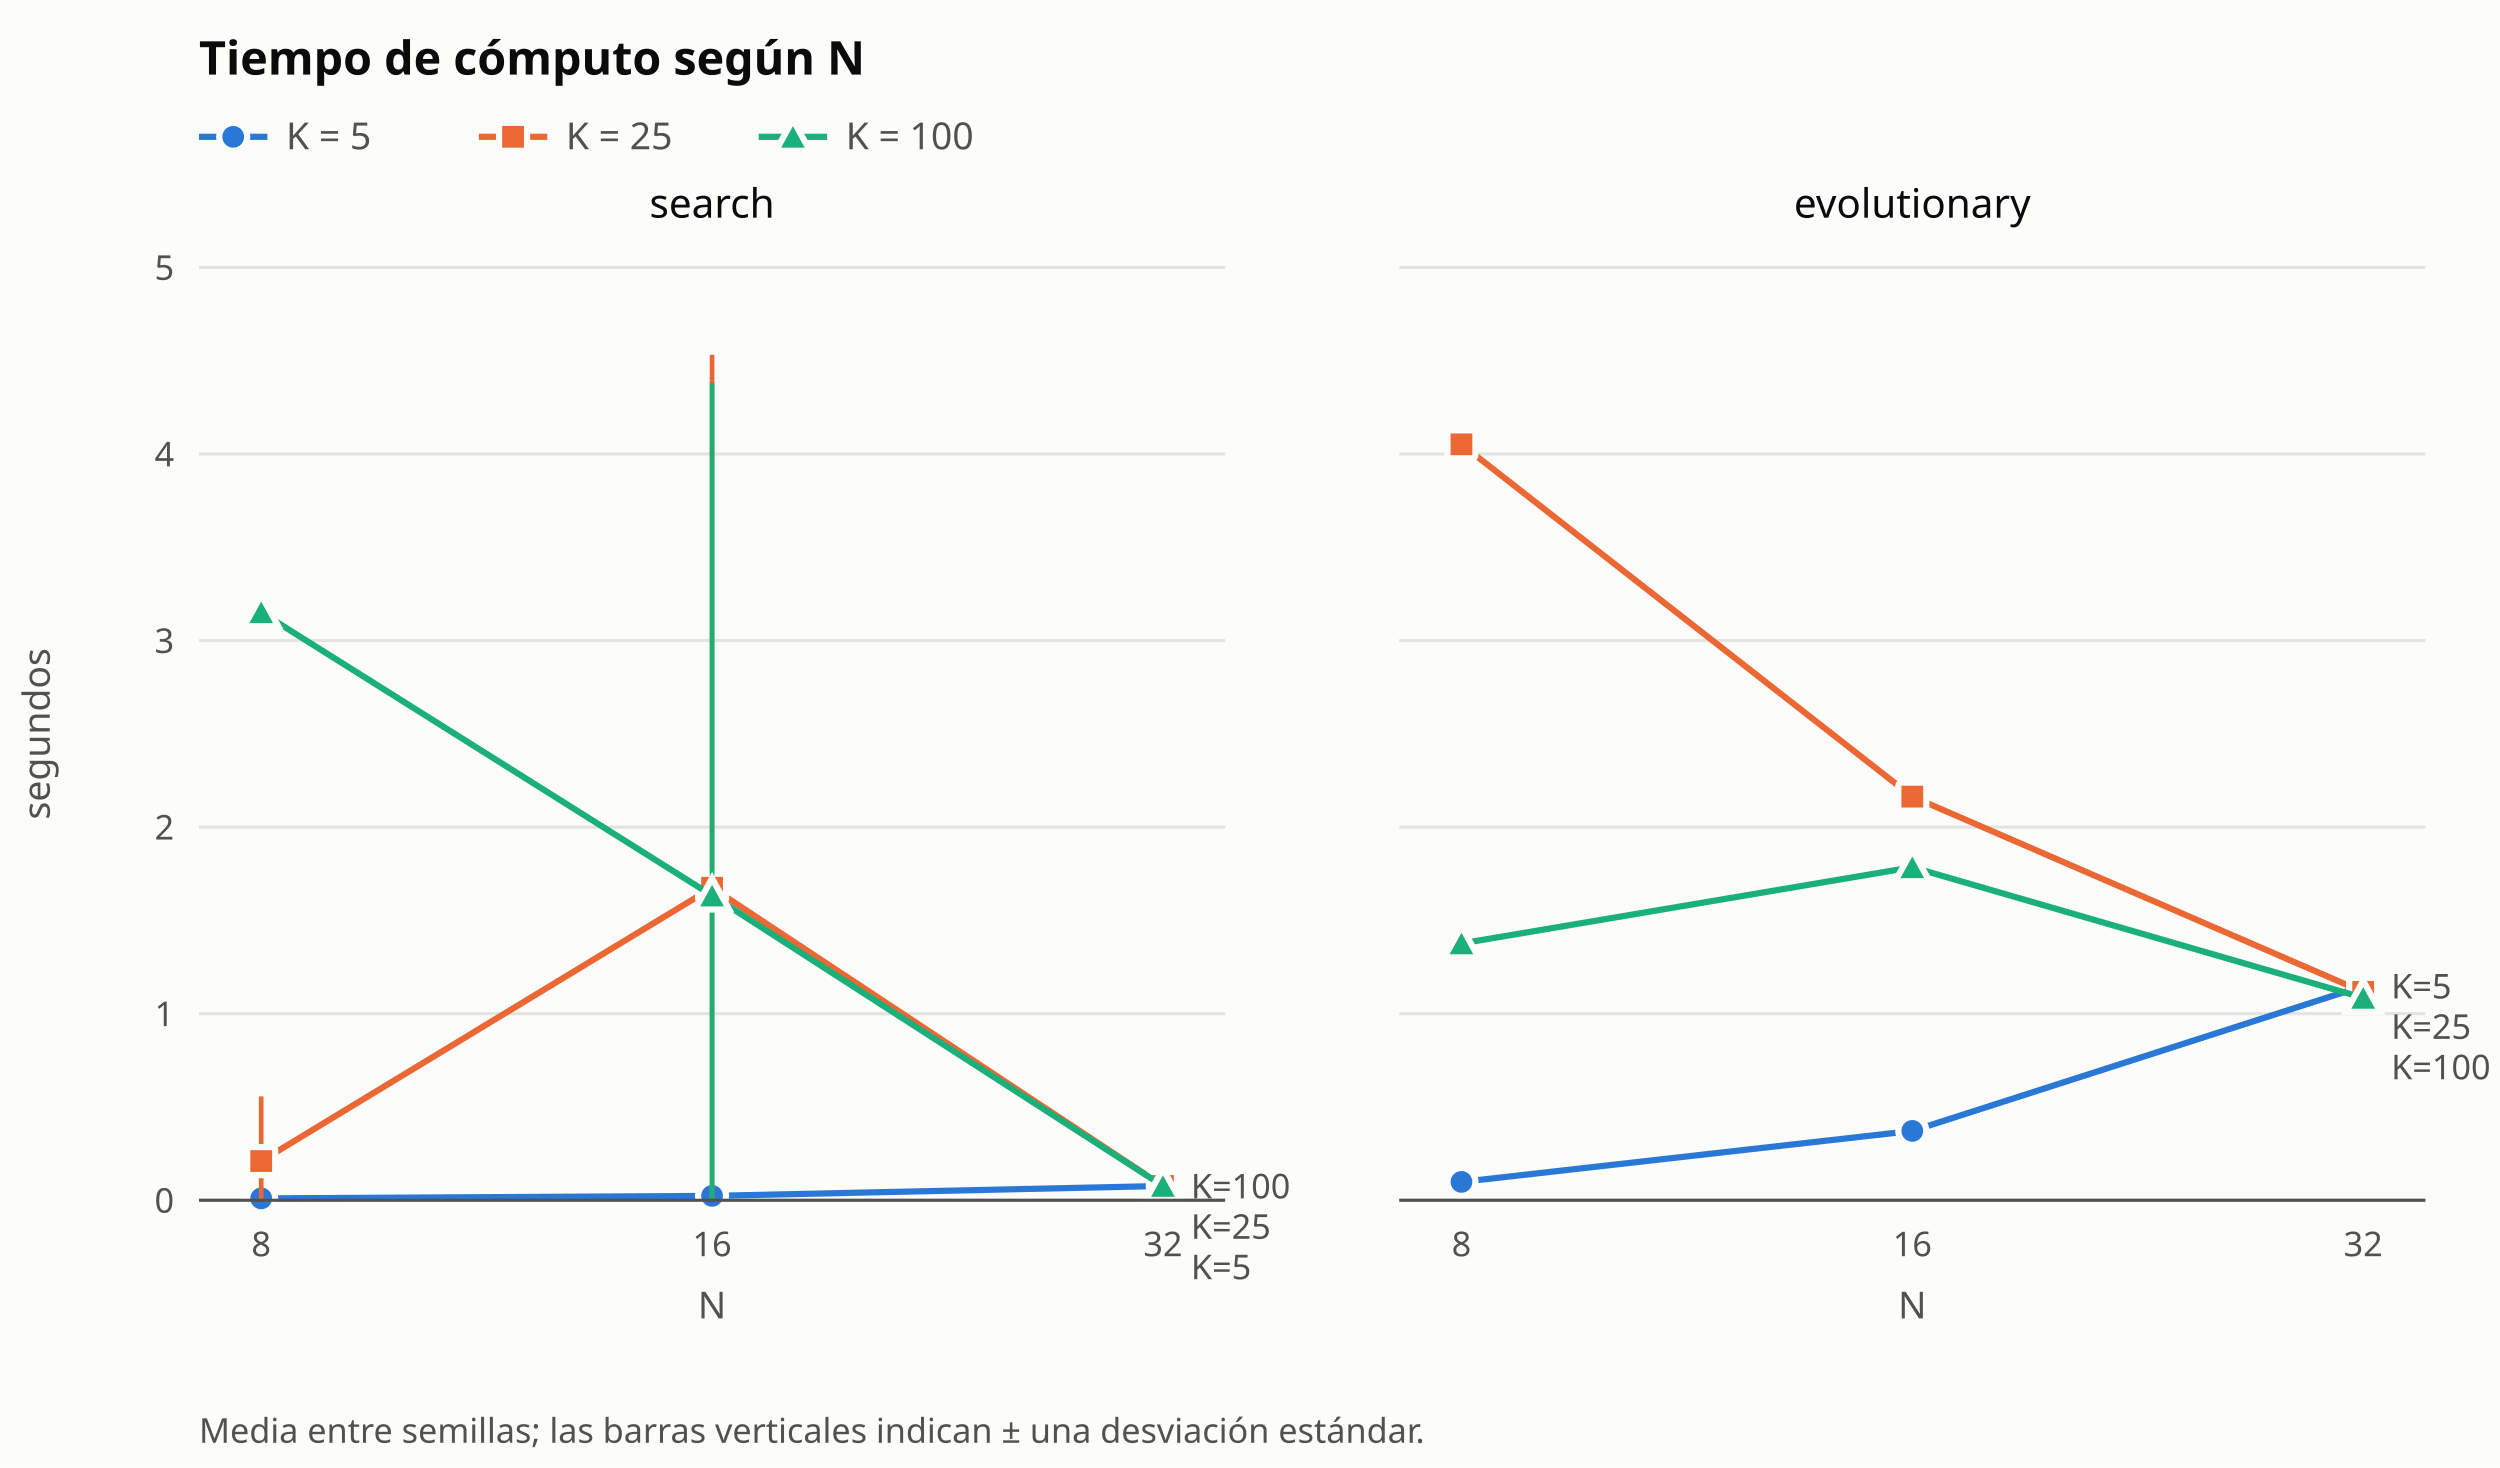
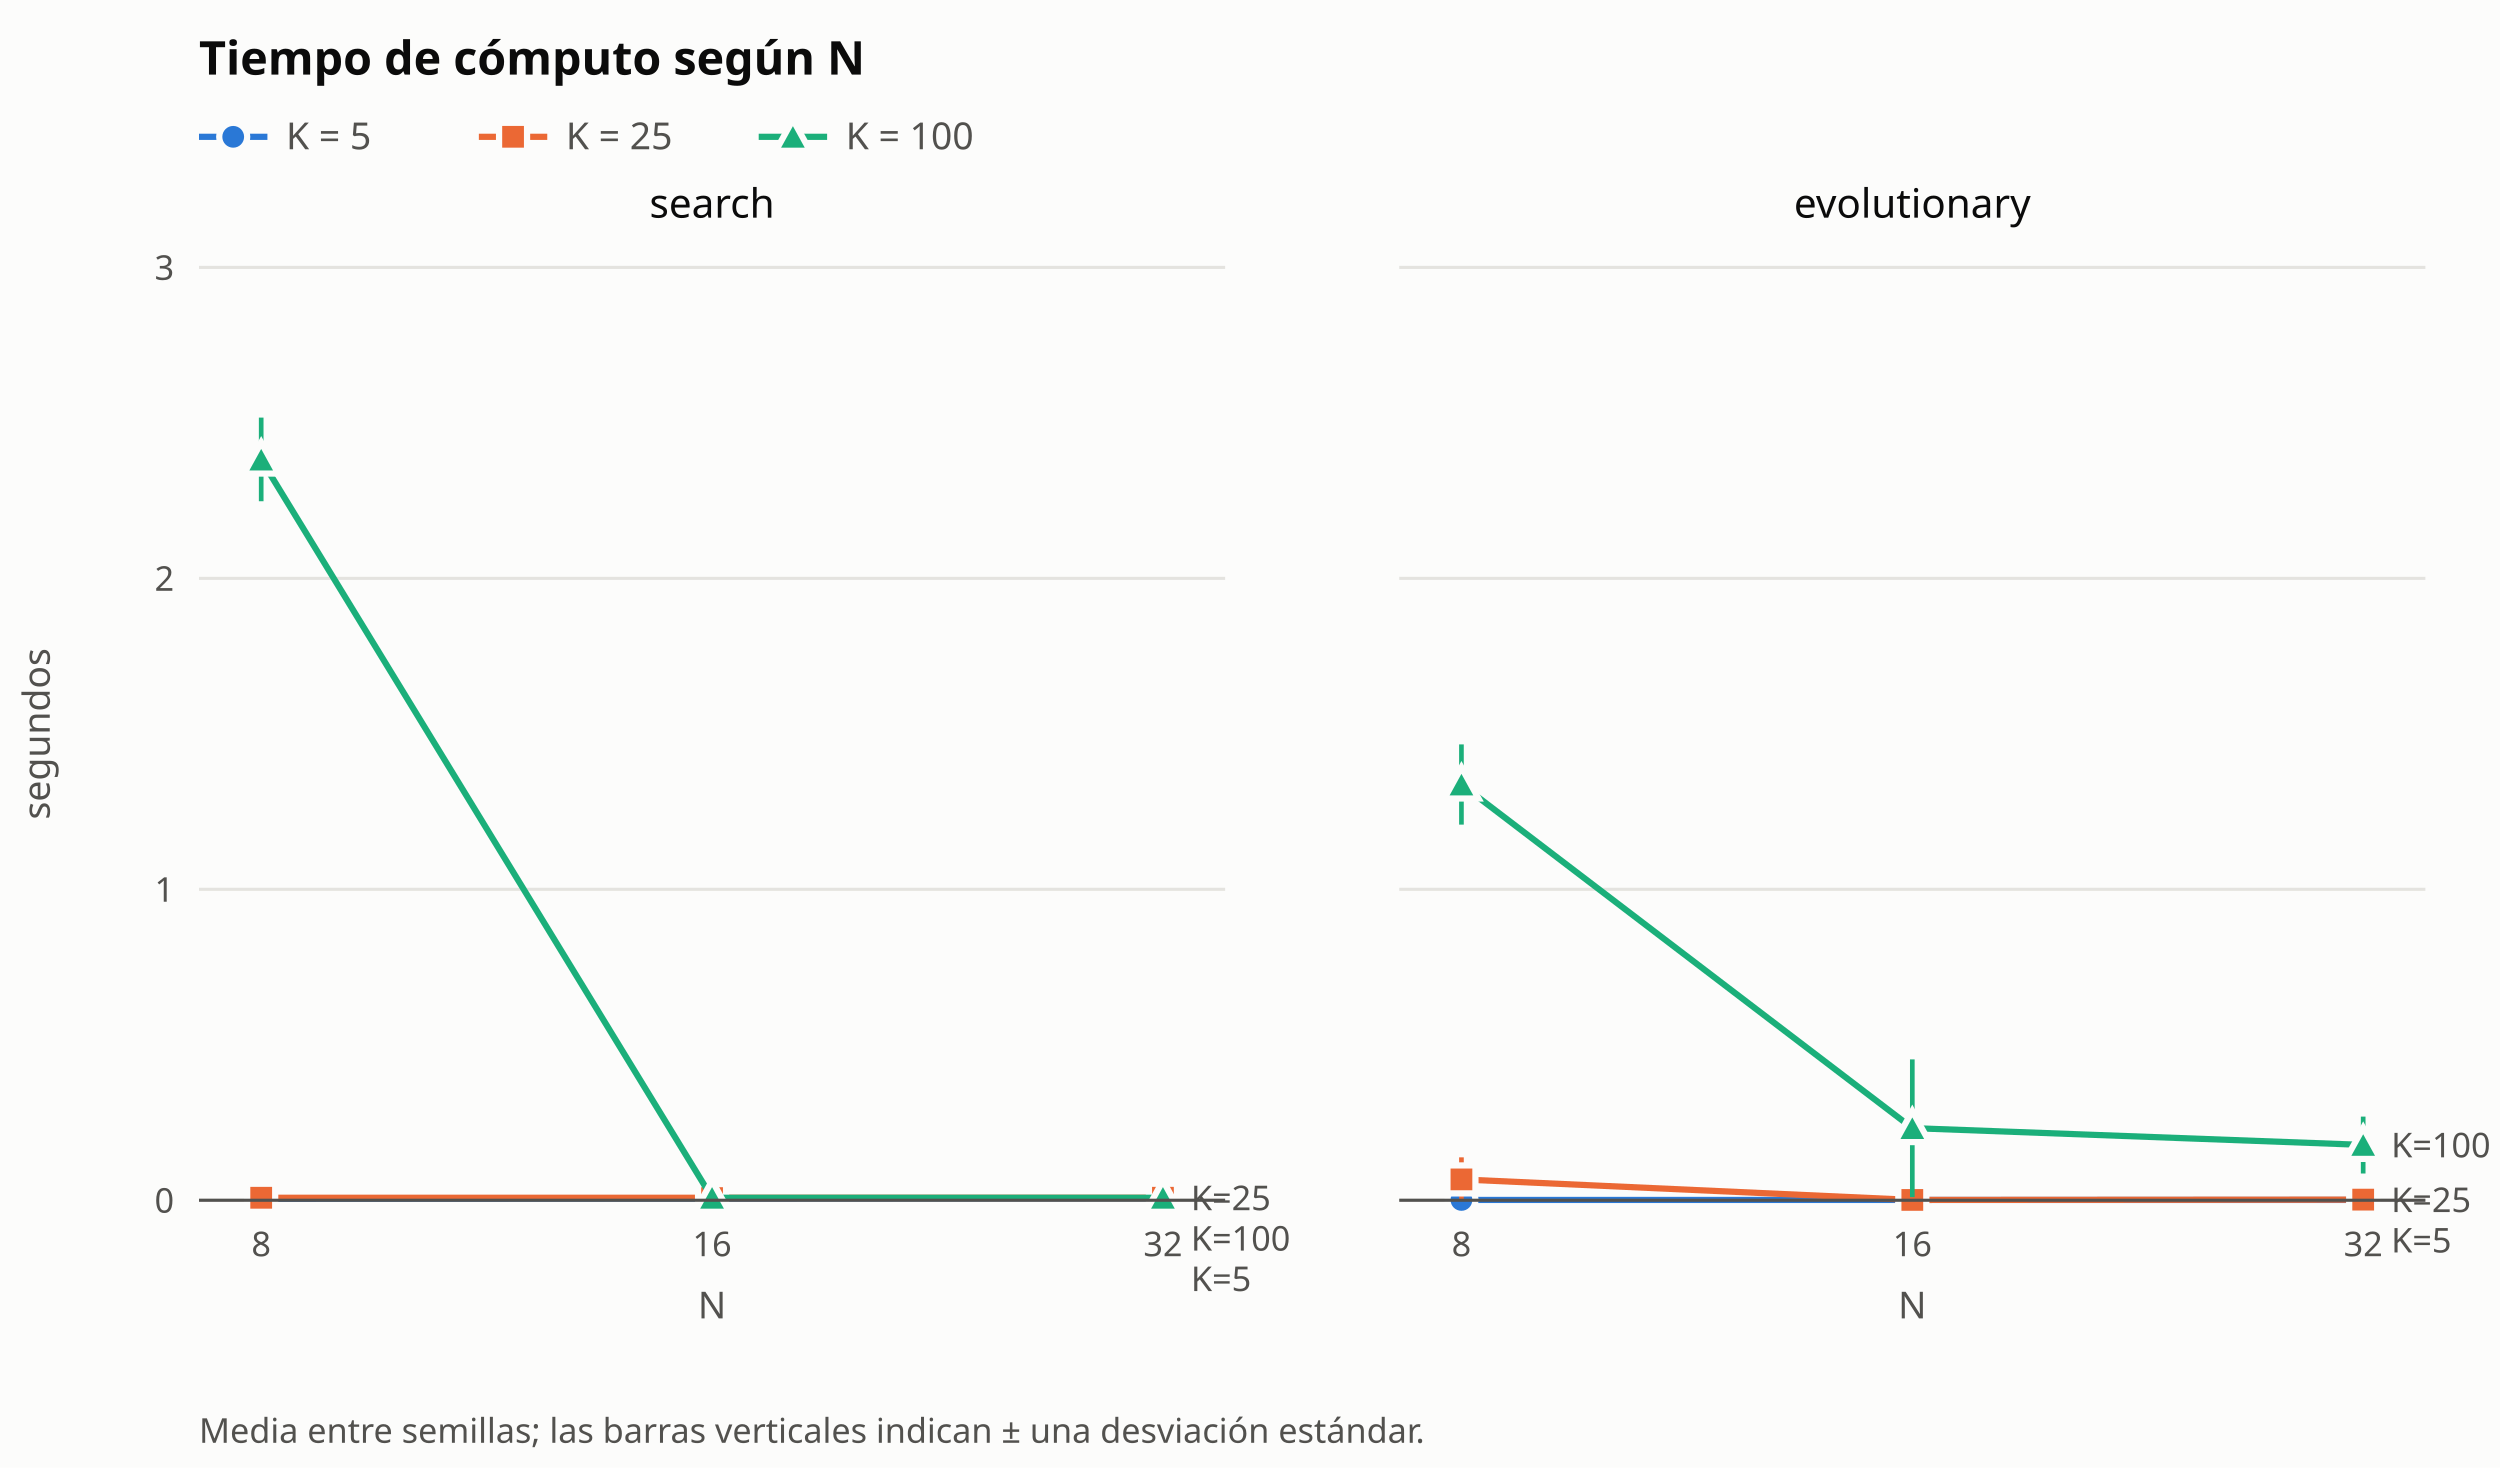
<svg xmlns="http://www.w3.org/2000/svg" width="804" height="472" viewBox="0 0 804 472" font-family="sans-serif" role="img" aria-label="Tiempo de cómputo según N">
  <rect width="100%" height="100%" fill="#fcfcfb" />
  <text x="64" y="24" font-size="15" font-weight="600" fill="#0b0b0b">Tiempo de cómputo según N</text>
  <line x1="64" y1="44" x2="86" y2="44" stroke="#2a78d6" stroke-width="2" />
  <circle cx="75.0" cy="44.0" r="4.5" fill="#2a78d6" stroke="#fcfcfb" stroke-width="2" />
  <text x="92" y="48" font-size="12" fill="#52514e">K = 5</text>
  <line x1="154" y1="44" x2="176" y2="44" stroke="#eb6834" stroke-width="2" />
  <rect x="160.5" y="39.5" width="9.0" height="9.0" rx="1" fill="#eb6834" stroke="#fcfcfb" stroke-width="2" />
  <text x="182" y="48" font-size="12" fill="#52514e">K = 25</text>
  <line x1="244" y1="44" x2="266" y2="44" stroke="#1baf7a" stroke-width="2" />
  <polygon points="255.0,38.5 260.5,48.5 249.5,48.5" fill="#1baf7a" stroke="#fcfcfb" stroke-width="2" />
  <text x="272" y="48" font-size="12" fill="#52514e">K = 100</text>
  <text x="229.0" y="70" font-size="13" text-anchor="middle" fill="#0b0b0b">search</text>
  <line x1="64" y1="386.0" x2="394" y2="386.0" stroke="#e4e3df" stroke-width="1" />
  <text x="56" y="390.0" font-size="11" text-anchor="end" fill="#52514e">0</text>
-   <line x1="64" y1="326.0" x2="394" y2="326.0" stroke="#e4e3df" stroke-width="1" />
-   <text x="56" y="330.0" font-size="11" text-anchor="end" fill="#52514e">1</text>
-   <line x1="64" y1="266.0" x2="394" y2="266.0" stroke="#e4e3df" stroke-width="1" />
-   <text x="56" y="270.0" font-size="11" text-anchor="end" fill="#52514e">2</text>
-   <line x1="64" y1="206.0" x2="394" y2="206.0" stroke="#e4e3df" stroke-width="1" />
-   <text x="56" y="210.0" font-size="11" text-anchor="end" fill="#52514e">3</text>
-   <line x1="64" y1="146.0" x2="394" y2="146.0" stroke="#e4e3df" stroke-width="1" />
-   <text x="56" y="150.0" font-size="11" text-anchor="end" fill="#52514e">4</text>
+   <line x1="64" y1="286.0" x2="394" y2="286.0" stroke="#e4e3df" stroke-width="1" />
+   <text x="56" y="290.0" font-size="11" text-anchor="end" fill="#52514e">1</text>
+   <line x1="64" y1="186.0" x2="394" y2="186.0" stroke="#e4e3df" stroke-width="1" />
+   <text x="56" y="190.0" font-size="11" text-anchor="end" fill="#52514e">2</text>
  <line x1="64" y1="86.0" x2="394" y2="86.0" stroke="#e4e3df" stroke-width="1" />
-   <text x="56" y="90.0" font-size="11" text-anchor="end" fill="#52514e">5</text>
+   <text x="56" y="90.0" font-size="11" text-anchor="end" fill="#52514e">3</text>
  <text x="84.0" y="404" font-size="11" text-anchor="middle" fill="#52514e">8</text>
  <text x="229.0" y="404" font-size="11" text-anchor="middle" fill="#52514e">16</text>
  <text x="374.0" y="404" font-size="11" text-anchor="middle" fill="#52514e">32</text>
  <text x="229.0" y="424" font-size="12" text-anchor="middle" fill="#52514e">N</text>
-   <polyline points="84.0,385.4 229.0,384.6 374.0,381.4" fill="none" stroke="#2a78d6" stroke-width="2" />
-   <circle cx="84.0" cy="385.4" r="4.5" fill="#2a78d6" stroke="#fcfcfb" stroke-width="2" />
-   <circle cx="229.0" cy="384.6" r="4.5" fill="#2a78d6" stroke="#fcfcfb" stroke-width="2" />
-   <circle cx="374.0" cy="381.4" r="4.5" fill="#2a78d6" stroke="#fcfcfb" stroke-width="2" />
-   <polyline points="84.0,373.4 229.0,285.5 374.0,381.4" fill="none" stroke="#eb6834" stroke-width="2" />
-   <line x1="84.0" y1="352.6" x2="84.0" y2="386.0" stroke="#eb6834" stroke-width="1.5" />
-   <rect x="79.5" y="368.9" width="9.0" height="9.0" rx="1" fill="#eb6834" stroke="#fcfcfb" stroke-width="2" />
-   <line x1="229.0" y1="114.1" x2="229.0" y2="386.0" stroke="#eb6834" stroke-width="1.5" />
-   <rect x="224.5" y="281.0" width="9.0" height="9.0" rx="1" fill="#eb6834" stroke="#fcfcfb" stroke-width="2" />
-   <rect x="369.5" y="376.9" width="9.0" height="9.0" rx="1" fill="#eb6834" stroke="#fcfcfb" stroke-width="2" />
-   <polyline points="84.0,196.9 229.0,288.0 374.0,381.4" fill="none" stroke="#1baf7a" stroke-width="2" />
-   <line x1="84.0" y1="194.9" x2="84.0" y2="198.9" stroke="#1baf7a" stroke-width="1.5" />
-   <polygon points="84.0,191.4 89.5,201.4 78.5,201.4" fill="#1baf7a" stroke="#fcfcfb" stroke-width="2" />
-   <line x1="229.0" y1="123.2" x2="229.0" y2="386.0" stroke="#1baf7a" stroke-width="1.5" />
-   <polygon points="229.0,282.5 234.5,292.5 223.5,292.5" fill="#1baf7a" stroke="#fcfcfb" stroke-width="2" />
-   <polygon points="374.0,375.9 379.5,385.9 368.5,385.9" fill="#1baf7a" stroke="#fcfcfb" stroke-width="2" />
-   <text x="383.0" y="385.4" font-size="11" fill="#52514e">K=100</text>
-   <text x="383.0" y="398.4" font-size="11" fill="#52514e">K=25</text>
-   <text x="383.0" y="411.4" font-size="11" fill="#52514e">K=5</text>
+   <polyline points="84.0,385.5 229.0,385.4 374.0,385.3" fill="none" stroke="#2a78d6" stroke-width="2" />
+   <circle cx="84.0" cy="385.5" r="4.5" fill="#2a78d6" stroke="#fcfcfb" stroke-width="2" />
+   <circle cx="229.0" cy="385.4" r="4.5" fill="#2a78d6" stroke="#fcfcfb" stroke-width="2" />
+   <circle cx="374.0" cy="385.3" r="4.5" fill="#2a78d6" stroke="#fcfcfb" stroke-width="2" />
+   <polyline points="84.0,385.2 229.0,385.2 374.0,385.2" fill="none" stroke="#eb6834" stroke-width="2" />
+   <rect x="79.5" y="380.7" width="9.0" height="9.0" rx="1" fill="#eb6834" stroke="#fcfcfb" stroke-width="2" />
+   <rect x="224.5" y="380.8" width="9.0" height="9.0" rx="1" fill="#eb6834" stroke="#fcfcfb" stroke-width="2" />
+   <rect x="369.5" y="380.7" width="9.0" height="9.0" rx="1" fill="#eb6834" stroke="#fcfcfb" stroke-width="2" />
+   <polyline points="84.0,147.8 229.0,385.2 374.0,385.2" fill="none" stroke="#1baf7a" stroke-width="2" />
+   <line x1="84.0" y1="134.3" x2="84.0" y2="161.2" stroke="#1baf7a" stroke-width="1.5" />
+   <polygon points="84.0,142.3 89.5,152.3 78.5,152.3" fill="#1baf7a" stroke="#fcfcfb" stroke-width="2" />
+   <polygon points="229.0,379.7 234.5,389.7 223.5,389.7" fill="#1baf7a" stroke="#fcfcfb" stroke-width="2" />
+   <polygon points="374.0,379.7 379.5,389.7 368.5,389.7" fill="#1baf7a" stroke="#fcfcfb" stroke-width="2" />
+   <text x="383.0" y="389.2" font-size="11" fill="#52514e">K=25</text>
+   <text x="383.0" y="402.2" font-size="11" fill="#52514e">K=100</text>
+   <text x="383.0" y="415.2" font-size="11" fill="#52514e">K=5</text>
  <line x1="64" y1="386" x2="394" y2="386" stroke="#52514e" stroke-width="1" />
  <text x="615.0" y="70" font-size="13" text-anchor="middle" fill="#0b0b0b">evolutionary</text>
  <line x1="450" y1="386.0" x2="780" y2="386.0" stroke="#e4e3df" stroke-width="1" />
-   <line x1="450" y1="326.0" x2="780" y2="326.0" stroke="#e4e3df" stroke-width="1" />
-   <line x1="450" y1="266.0" x2="780" y2="266.0" stroke="#e4e3df" stroke-width="1" />
-   <line x1="450" y1="206.0" x2="780" y2="206.0" stroke="#e4e3df" stroke-width="1" />
-   <line x1="450" y1="146.0" x2="780" y2="146.0" stroke="#e4e3df" stroke-width="1" />
+   <line x1="450" y1="286.0" x2="780" y2="286.0" stroke="#e4e3df" stroke-width="1" />
+   <line x1="450" y1="186.0" x2="780" y2="186.0" stroke="#e4e3df" stroke-width="1" />
  <line x1="450" y1="86.0" x2="780" y2="86.0" stroke="#e4e3df" stroke-width="1" />
  <text x="470.0" y="404" font-size="11" text-anchor="middle" fill="#52514e">8</text>
  <text x="615.0" y="404" font-size="11" text-anchor="middle" fill="#52514e">16</text>
  <text x="760.0" y="404" font-size="11" text-anchor="middle" fill="#52514e">32</text>
  <text x="615.0" y="424" font-size="12" text-anchor="middle" fill="#52514e">N</text>
-   <polyline points="470.0,380.1 615.0,363.7 760.0,317.1" fill="none" stroke="#2a78d6" stroke-width="2" />
-   <circle cx="470.0" cy="380.1" r="4.5" fill="#2a78d6" stroke="#fcfcfb" stroke-width="2" />
-   <circle cx="615.0" cy="363.7" r="4.5" fill="#2a78d6" stroke="#fcfcfb" stroke-width="2" />
-   <line x1="760.0" y1="316.2" x2="760.0" y2="318.0" stroke="#2a78d6" stroke-width="1.5" />
-   <circle cx="760.0" cy="317.1" r="4.5" fill="#2a78d6" stroke="#fcfcfb" stroke-width="2" />
-   <polyline points="470.0,142.9 615.0,256.2 760.0,319.0" fill="none" stroke="#eb6834" stroke-width="2" />
-   <line x1="470.0" y1="140.9" x2="470.0" y2="144.8" stroke="#eb6834" stroke-width="1.5" />
-   <rect x="465.5" y="138.4" width="9.0" height="9.0" rx="1" fill="#eb6834" stroke="#fcfcfb" stroke-width="2" />
-   <line x1="615.0" y1="254.7" x2="615.0" y2="257.7" stroke="#eb6834" stroke-width="1.5" />
-   <rect x="610.5" y="251.7" width="9.0" height="9.0" rx="1" fill="#eb6834" stroke="#fcfcfb" stroke-width="2" />
-   <line x1="760.0" y1="317.9" x2="760.0" y2="320.0" stroke="#eb6834" stroke-width="1.5" />
-   <rect x="755.5" y="314.5" width="9.0" height="9.0" rx="1" fill="#eb6834" stroke="#fcfcfb" stroke-width="2" />
-   <polyline points="470.0,303.4 615.0,278.9 760.0,320.9" fill="none" stroke="#1baf7a" stroke-width="2" />
-   <line x1="470.0" y1="301.0" x2="470.0" y2="305.7" stroke="#1baf7a" stroke-width="1.5" />
-   <polygon points="470.0,297.9 475.5,307.9 464.5,307.9" fill="#1baf7a" stroke="#fcfcfb" stroke-width="2" />
-   <polygon points="615.0,273.4 620.5,283.4 609.5,283.4" fill="#1baf7a" stroke="#fcfcfb" stroke-width="2" />
-   <line x1="760.0" y1="320.1" x2="760.0" y2="321.8" stroke="#1baf7a" stroke-width="1.5" />
-   <polygon points="760.0,315.4 765.5,325.4 754.5,325.4" fill="#1baf7a" stroke="#fcfcfb" stroke-width="2" />
-   <text x="769.0" y="321.1" font-size="11" fill="#52514e">K=5</text>
-   <text x="769.0" y="334.1" font-size="11" fill="#52514e">K=25</text>
-   <text x="769.0" y="347.1" font-size="11" fill="#52514e">K=100</text>
+   <polyline points="470.0,385.9 615.0,385.9 760.0,385.9" fill="none" stroke="#2a78d6" stroke-width="2" />
+   <circle cx="470.0" cy="385.9" r="4.5" fill="#2a78d6" stroke="#fcfcfb" stroke-width="2" />
+   <circle cx="615.0" cy="385.9" r="4.5" fill="#2a78d6" stroke="#fcfcfb" stroke-width="2" />
+   <circle cx="760.0" cy="385.9" r="4.5" fill="#2a78d6" stroke="#fcfcfb" stroke-width="2" />
+   <polyline points="470.0,379.3 615.0,385.9 760.0,385.8" fill="none" stroke="#eb6834" stroke-width="2" />
+   <line x1="470.0" y1="372.2" x2="470.0" y2="386.0" stroke="#eb6834" stroke-width="1.5" />
+   <rect x="465.5" y="374.8" width="9.0" height="9.0" rx="1" fill="#eb6834" stroke="#fcfcfb" stroke-width="2" />
+   <rect x="610.5" y="381.4" width="9.0" height="9.0" rx="1" fill="#eb6834" stroke="#fcfcfb" stroke-width="2" />
+   <rect x="755.5" y="381.3" width="9.0" height="9.0" rx="1" fill="#eb6834" stroke="#fcfcfb" stroke-width="2" />
+   <polyline points="470.0,252.3 615.0,362.8 760.0,368.2" fill="none" stroke="#1baf7a" stroke-width="2" />
+   <line x1="470.0" y1="239.4" x2="470.0" y2="265.2" stroke="#1baf7a" stroke-width="1.5" />
+   <polygon points="470.0,246.8 475.5,256.8 464.5,256.8" fill="#1baf7a" stroke="#fcfcfb" stroke-width="2" />
+   <line x1="615.0" y1="340.7" x2="615.0" y2="385.0" stroke="#1baf7a" stroke-width="1.5" />
+   <polygon points="615.0,357.3 620.5,367.3 609.5,367.3" fill="#1baf7a" stroke="#fcfcfb" stroke-width="2" />
+   <line x1="760.0" y1="359.1" x2="760.0" y2="377.4" stroke="#1baf7a" stroke-width="1.5" />
+   <polygon points="760.0,362.7 765.5,372.7 754.5,372.7" fill="#1baf7a" stroke="#fcfcfb" stroke-width="2" />
+   <text x="769.0" y="372.2" font-size="11" fill="#52514e">K=100</text>
+   <text x="769.0" y="389.8" font-size="11" fill="#52514e">K=25</text>
+   <text x="769.0" y="402.8" font-size="11" fill="#52514e">K=5</text>
  <line x1="450" y1="386" x2="780" y2="386" stroke="#52514e" stroke-width="1" />
  <text x="16" y="236.0" font-size="12" fill="#52514e" text-anchor="middle" transform="rotate(-90 16 236.0)">segundos</text>
  <text x="64" y="464" font-size="11" fill="#52514e">Media entre semillas; las barras verticales indican ± una desviación estándar.</text>
</svg>
